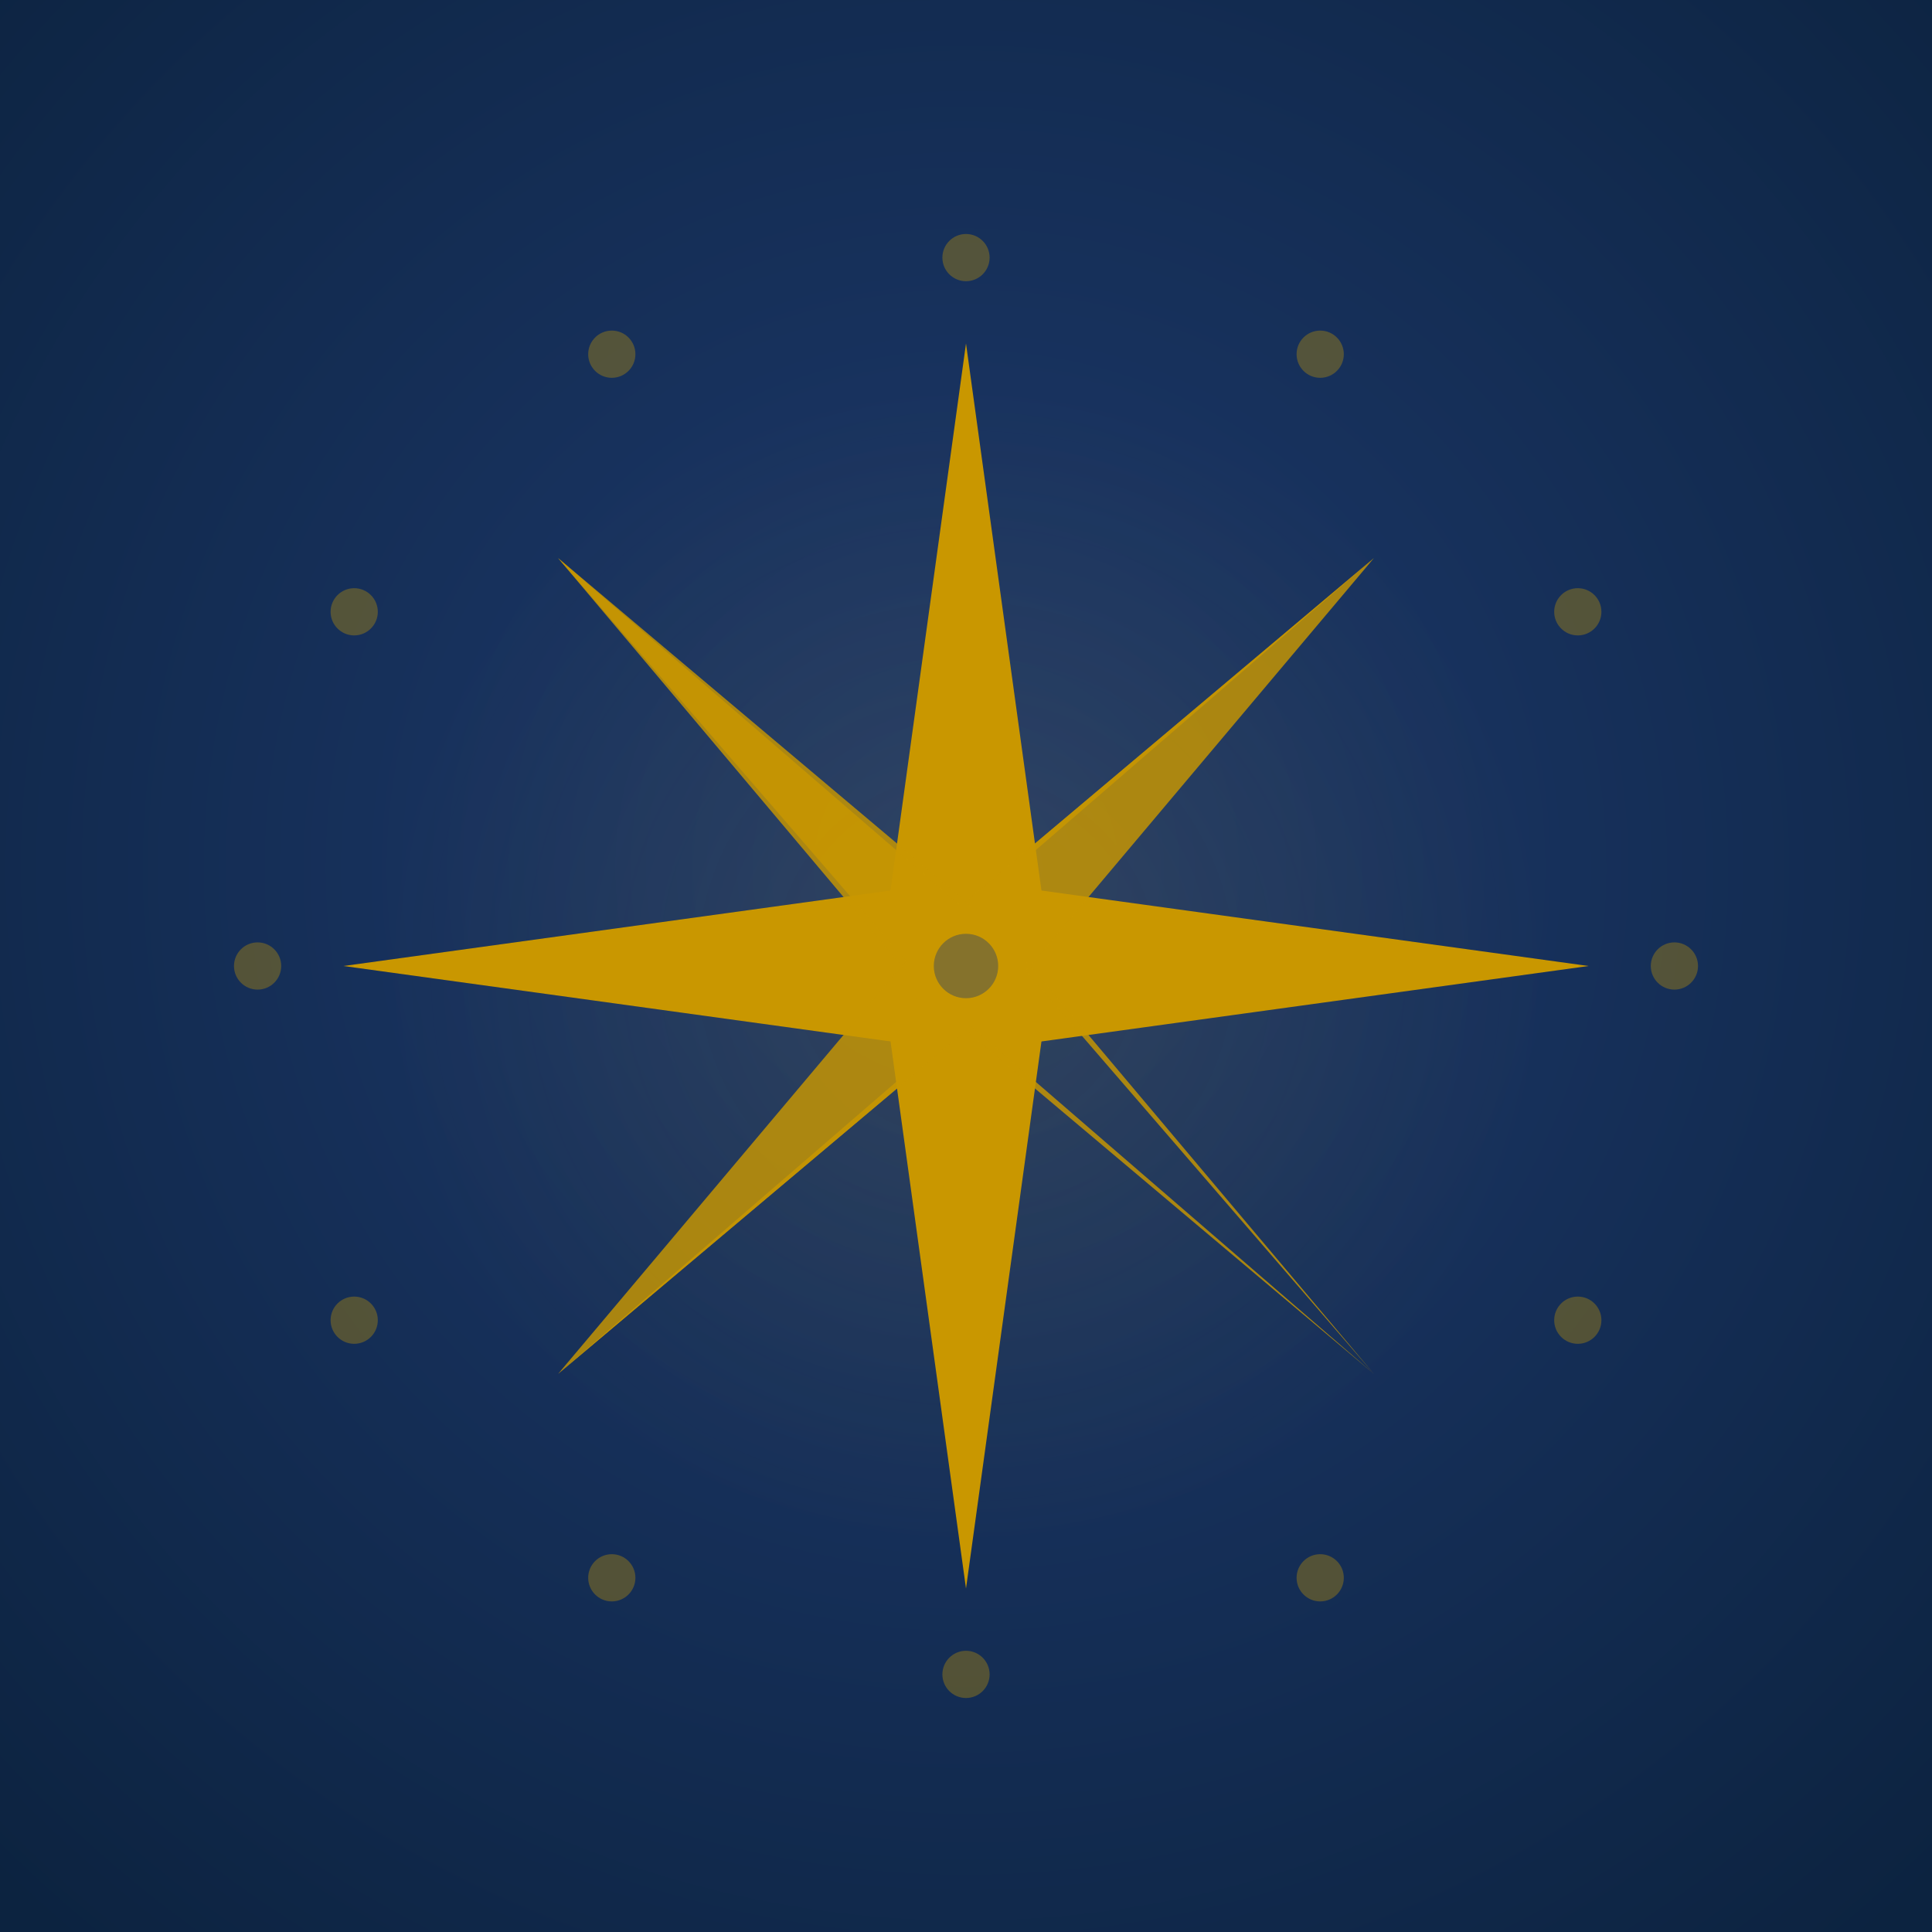
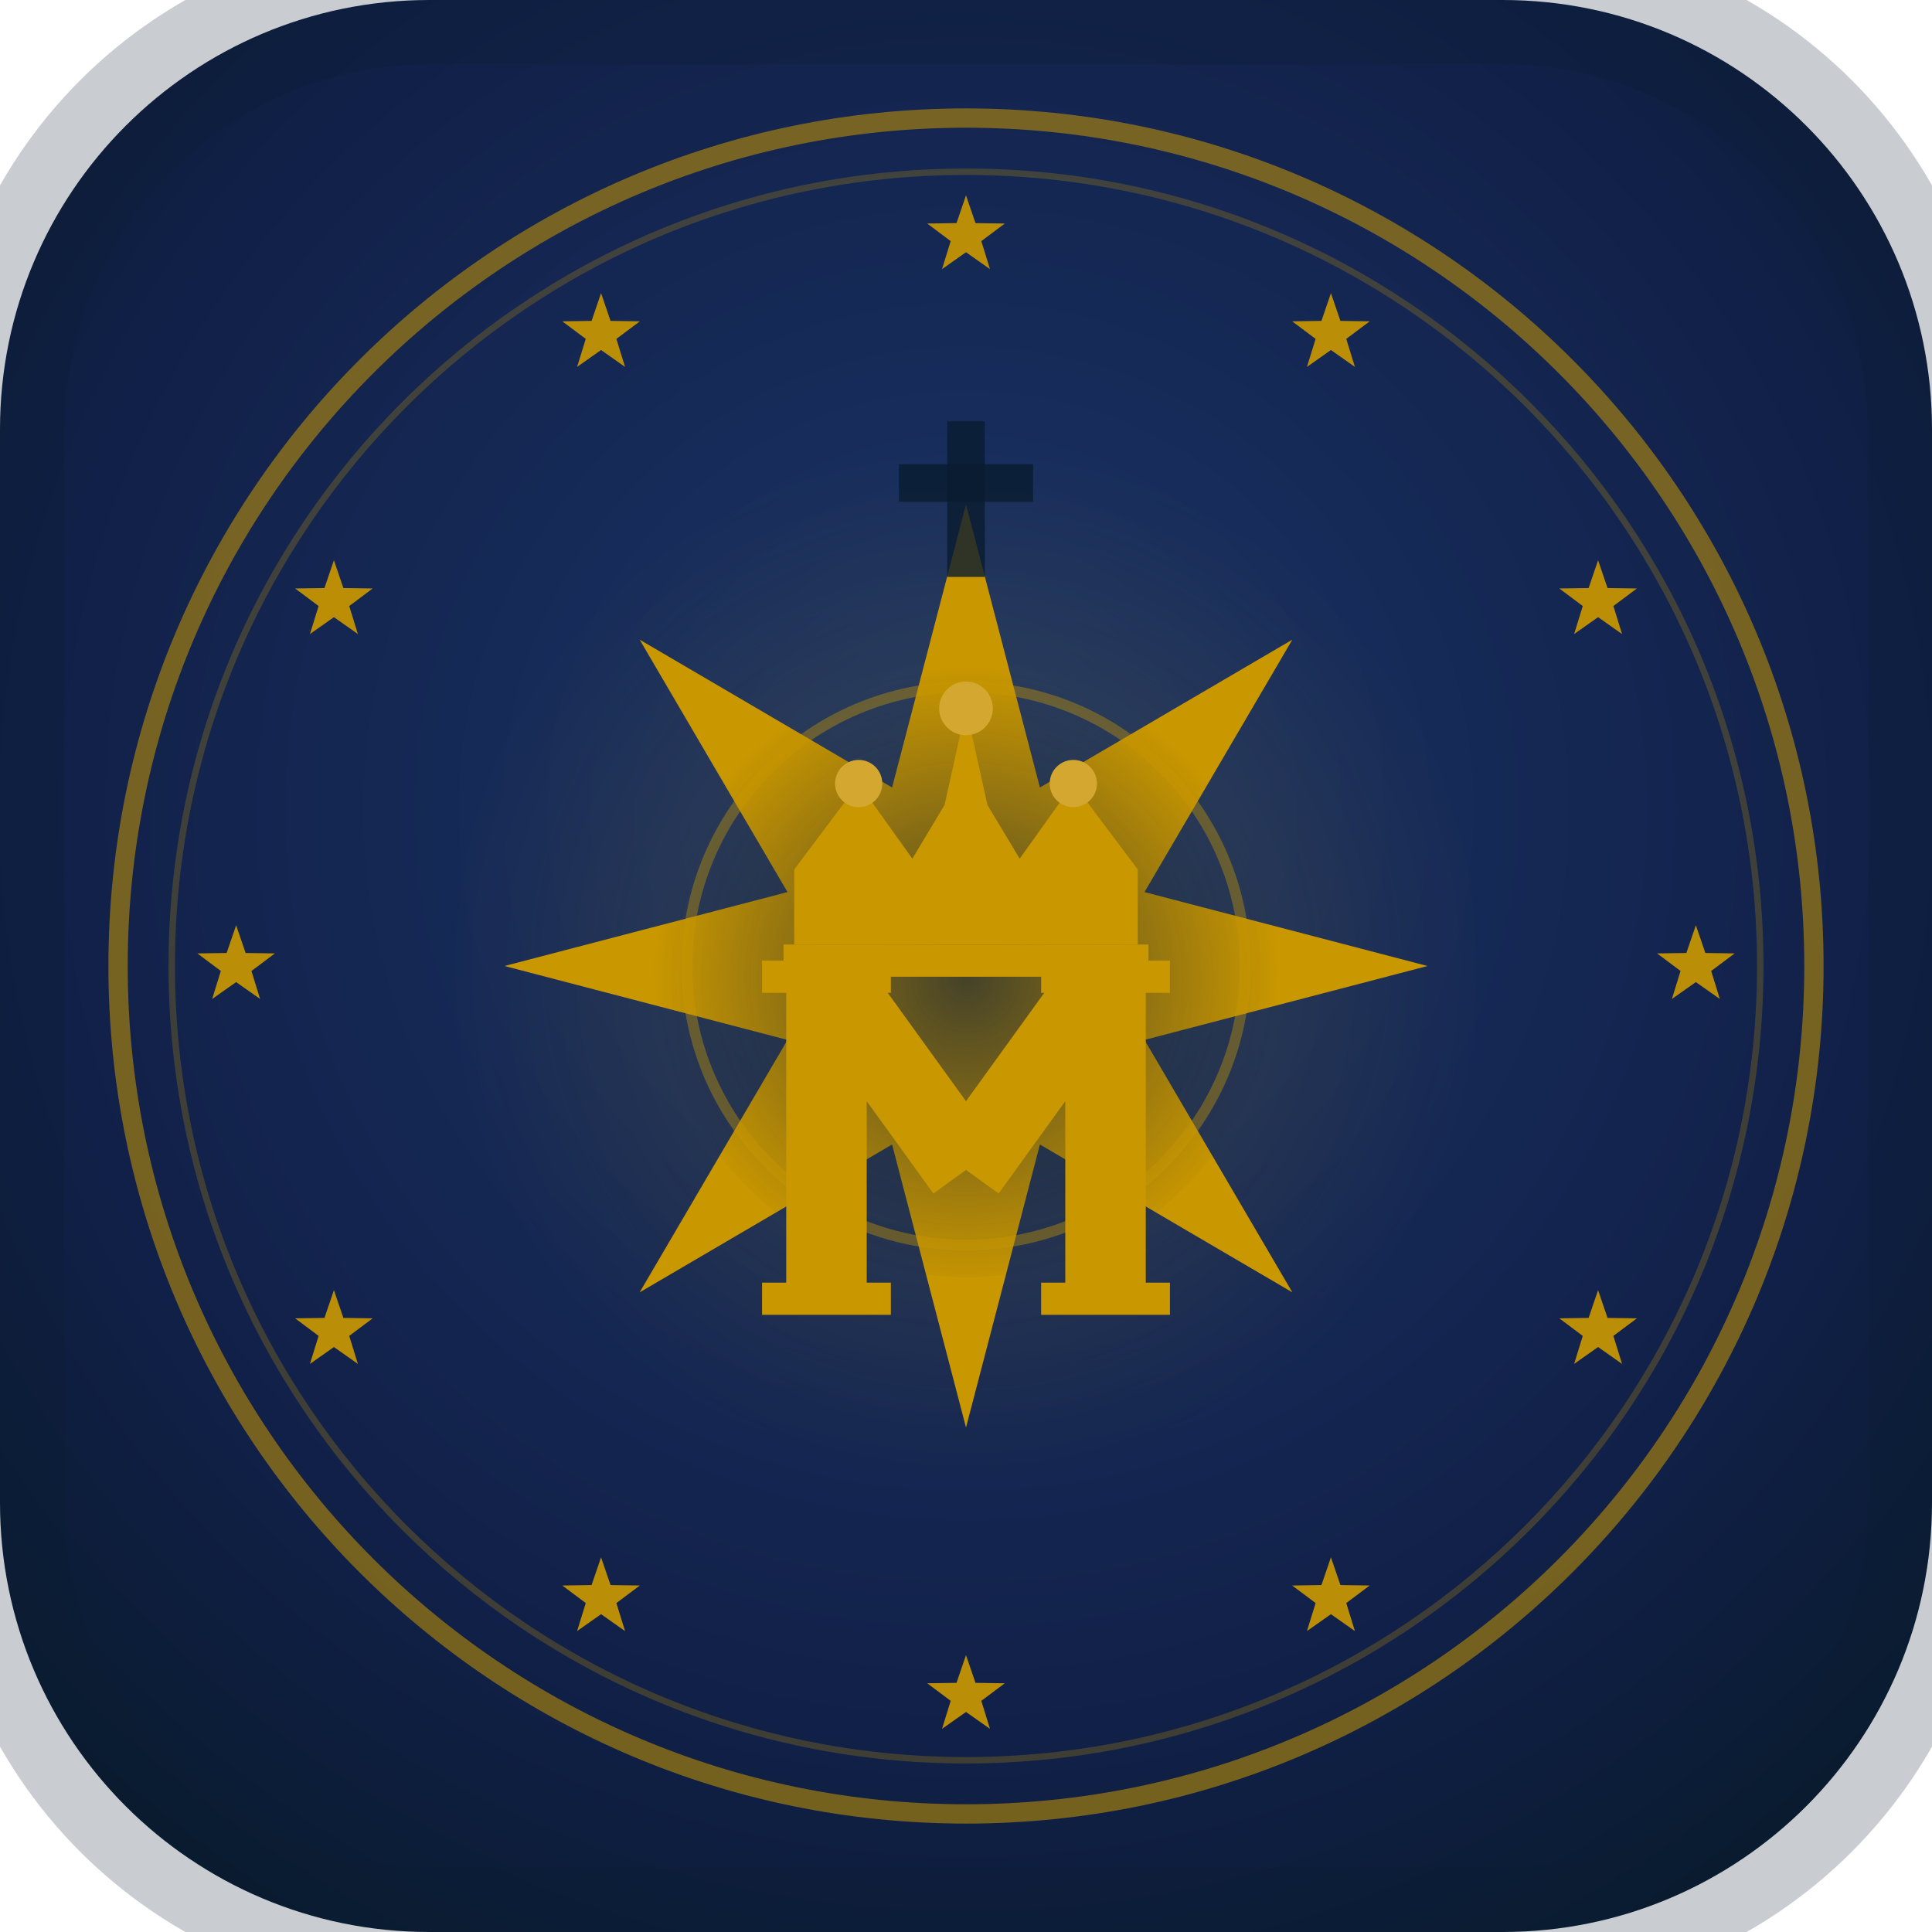
- <svg xmlns="http://www.w3.org/2000/svg" viewBox="0 0 180 180" width="180" height="180">
+ <svg xmlns="http://www.w3.org/2000/svg" viewBox="0 0 540 540" width="540" height="540">
  <defs>
-     <radialGradient id="bg" cx="50%" cy="45%" r="72%">
-       <stop offset="0%" stop-color="#1E3A6E" />
-       <stop offset="100%" stop-color="#0C2340" />
+     <radialGradient id="bg" cx="50%" cy="42%" r="68%">
+       <stop offset="0%" stop-color="#1B3568" />
+       <stop offset="70%" stop-color="#112048" />
+       <stop offset="100%" stop-color="#091B2F" />
    </radialGradient>
-     <radialGradient id="glow" cx="50%" cy="50%" r="38%">
-       <stop offset="0%" stop-color="#C99700" stop-opacity="0.12" />
+     <radialGradient id="aura" cx="50%" cy="50%" r="40%">
+       <stop offset="0%" stop-color="#C99700" stop-opacity="0.20" />
      <stop offset="100%" stop-color="#C99700" stop-opacity="0" />
    </radialGradient>
+     <radialGradient id="nimbus" cx="50%" cy="52%" r="50%">
+       <stop offset="0%" stop-color="#0C1E3A" stop-opacity="0.70" />
+       <stop offset="100%" stop-color="#0C1E3A" stop-opacity="0" />
+     </radialGradient>
  </defs>
-   <rect width="180" height="180" fill="url(#bg)" />
-   <circle cx="90" cy="90" r="72" fill="url(#glow)" />
-   <g fill="#C99700" opacity="0.35">
-     <circle cx="90" cy="24" r="2.2" />
-     <circle cx="123" cy="33" r="2.2" />
-     <circle cx="147" cy="57" r="2.2" />
-     <circle cx="156" cy="90" r="2.2" />
-     <circle cx="147" cy="123" r="2.2" />
-     <circle cx="123" cy="147" r="2.2" />
-     <circle cx="90" cy="156" r="2.2" />
-     <circle cx="57" cy="147" r="2.2" />
-     <circle cx="33" cy="123" r="2.2" />
-     <circle cx="24" cy="90" r="2.2" />
-     <circle cx="33" cy="57" r="2.2" />
-     <circle cx="57" cy="33" r="2.2" />
+   <rect width="540" height="540" rx="120" ry="120" fill="url(#bg)" />
+   <circle cx="270" cy="270" r="237" fill="none" stroke="#C99700" stroke-width="5.4" opacity="0.55" />
+   <circle cx="270" cy="270" r="222.0" fill="none" stroke="#C99700" stroke-width="1.8" opacity="0.25" />
+   <g fill="#C99700" opacity="0.92">
+     <polygon points="270.00,54.60 272.65,62.36 280.84,62.48 274.28,67.39 276.70,75.22 270.00,70.50 263.30,75.22 265.72,67.39 259.16,62.48 267.35,62.36" />
+     <polygon points="372.00,81.93 374.65,89.69 382.84,89.81 376.28,94.72 378.70,102.55 372.00,97.83 365.30,102.55 367.72,94.72 361.16,89.81 369.35,89.69" />
+     <polygon points="446.67,156.60 449.31,164.36 457.51,164.48 450.95,169.39 453.37,177.22 446.67,172.50 439.97,177.22 442.39,169.39 435.83,164.48 444.02,164.36" />
+     <polygon points="474.00,258.60 476.65,266.36 484.84,266.48 478.28,271.39 480.70,279.22 474.00,274.50 467.30,279.22 469.72,271.39 463.16,266.48 471.35,266.36" />
+     <polygon points="446.67,360.60 449.31,368.36 457.51,368.48 450.95,373.39 453.37,381.22 446.67,376.50 439.97,381.22 442.39,373.39 435.83,368.48 444.02,368.36" />
+     <polygon points="372.00,435.27 374.65,443.03 382.84,443.15 376.28,448.06 378.70,455.89 372.00,451.17 365.30,455.89 367.72,448.06 361.16,443.15 369.35,443.03" />
+     <polygon points="270.00,462.60 272.65,470.36 280.84,470.48 274.28,475.39 276.70,483.22 270.00,478.50 263.30,483.22 265.72,475.39 259.16,470.48 267.35,470.36" />
+     <polygon points="168.00,435.27 170.65,443.03 178.84,443.15 172.28,448.06 174.70,455.89 168.00,451.17 161.30,455.89 163.72,448.06 157.16,443.15 165.35,443.03" />
+     <polygon points="93.33,360.60 95.98,368.36 104.17,368.48 97.61,373.39 100.03,381.22 93.33,376.50 86.63,381.22 89.05,373.39 82.49,368.48 90.69,368.36" />
+     <polygon points="66.00,258.60 68.65,266.36 76.84,266.48 70.28,271.39 72.70,279.22 66.00,274.50 59.30,279.22 61.72,271.39 55.16,266.48 63.35,266.36" />
+     <polygon points="93.33,156.60 95.98,164.36 104.17,164.48 97.61,169.39 100.03,177.22 93.33,172.50 86.63,177.22 89.05,169.39 82.49,164.48 90.69,164.36" />
+     <polygon points="168.00,81.93 170.65,89.69 178.84,89.81 172.28,94.72 174.70,102.55 168.00,97.83 161.30,102.55 163.72,94.72 157.16,89.81 165.35,89.69" />
  </g>
-   <g fill="#C99700" transform="translate(90,90)">
-     <polygon points="0,-58 8,0 0,58 -8,0" />
-     <polygon points="-58,0 0,-8 58,0 0,8" />
-     <polygon points="-38,-38 -6,0 38,-38 0,-6" opacity="0.82" />
-     <polygon points="38,38 0,-6 38,-38 6,0" opacity="0.82" />
-     <polygon points="-38,38 6,0 -38,-38 0,6" opacity="0.82" />
-     <polygon points="38,38 0,6 -38,38 -6,0" opacity="0.82" />
-     <circle cx="0" cy="0" r="5.5" fill="#C99700" />
-     <circle cx="0" cy="0" r="3" fill="#1E3A6E" opacity="0.4" />
+   <circle cx="270" cy="270" r="180" fill="url(#aura)" />
+   <polygon points="270.00,141.00 290.66,220.11 361.22,178.78 319.89,249.34 399.00,270.00 319.89,290.66 361.22,361.22 290.66,319.89 270.00,399.00 249.34,319.89 178.78,361.22 220.11,290.66 141.00,270.00 220.11,249.34 178.78,178.78 249.34,220.11" fill="#C99700" />
+   <line x1="270" y1="123" x2="270" y2="156" stroke="#091B2F" stroke-width="10.5" opacity="0.80" stroke-linecap="square" />
+   <line x1="256.5" y1="135" x2="283.5" y2="135" stroke="#091B2F" stroke-width="10.5" opacity="0.80" stroke-linecap="square" />
+   <circle cx="270" cy="270" r="87" fill="url(#nimbus)" />
+   <circle cx="270" cy="270" r="78.0" fill="none" stroke="#C99700" stroke-width="3.0" opacity="0.40" />
+   <path d="M 222,264 L 222,243 L 240,219 L 255,240 L 264,225 L 270,198 L 276,225 L 285,240 L 300,219 L 318,243 L 318,264 Z" fill="#C99700" />
+   <path d="M 219,264 L 321,264 L 321,273 L 219,273 Z" fill="#C99700" />
+   <circle cx="240" cy="219" r="6.6" fill="#D4A830" />
+   <circle cx="270" cy="198" r="7.5" fill="#D4A830" />
+   <circle cx="300" cy="219" r="6.6" fill="#D4A830" />
+   <g fill="none" stroke="#C99700" stroke-linecap="butt" stroke-linejoin="miter">
+     <path d="M 231,363 L 231,273 M 231,273 L 270,327 M 270,327 L 309,273 M 309,273 L 309,363" stroke-width="22.5" />
+     <path d="M 213,273 L 249,273 M 291,273 L 327,273 M 213,363 L 249,363 M 291,363 L 327,363" stroke-width="9.0" />
  </g>
+   <rect width="540" height="540" rx="120" ry="120" fill="none" stroke="#091B2F" stroke-width="36" opacity="0.22" />
</svg>
